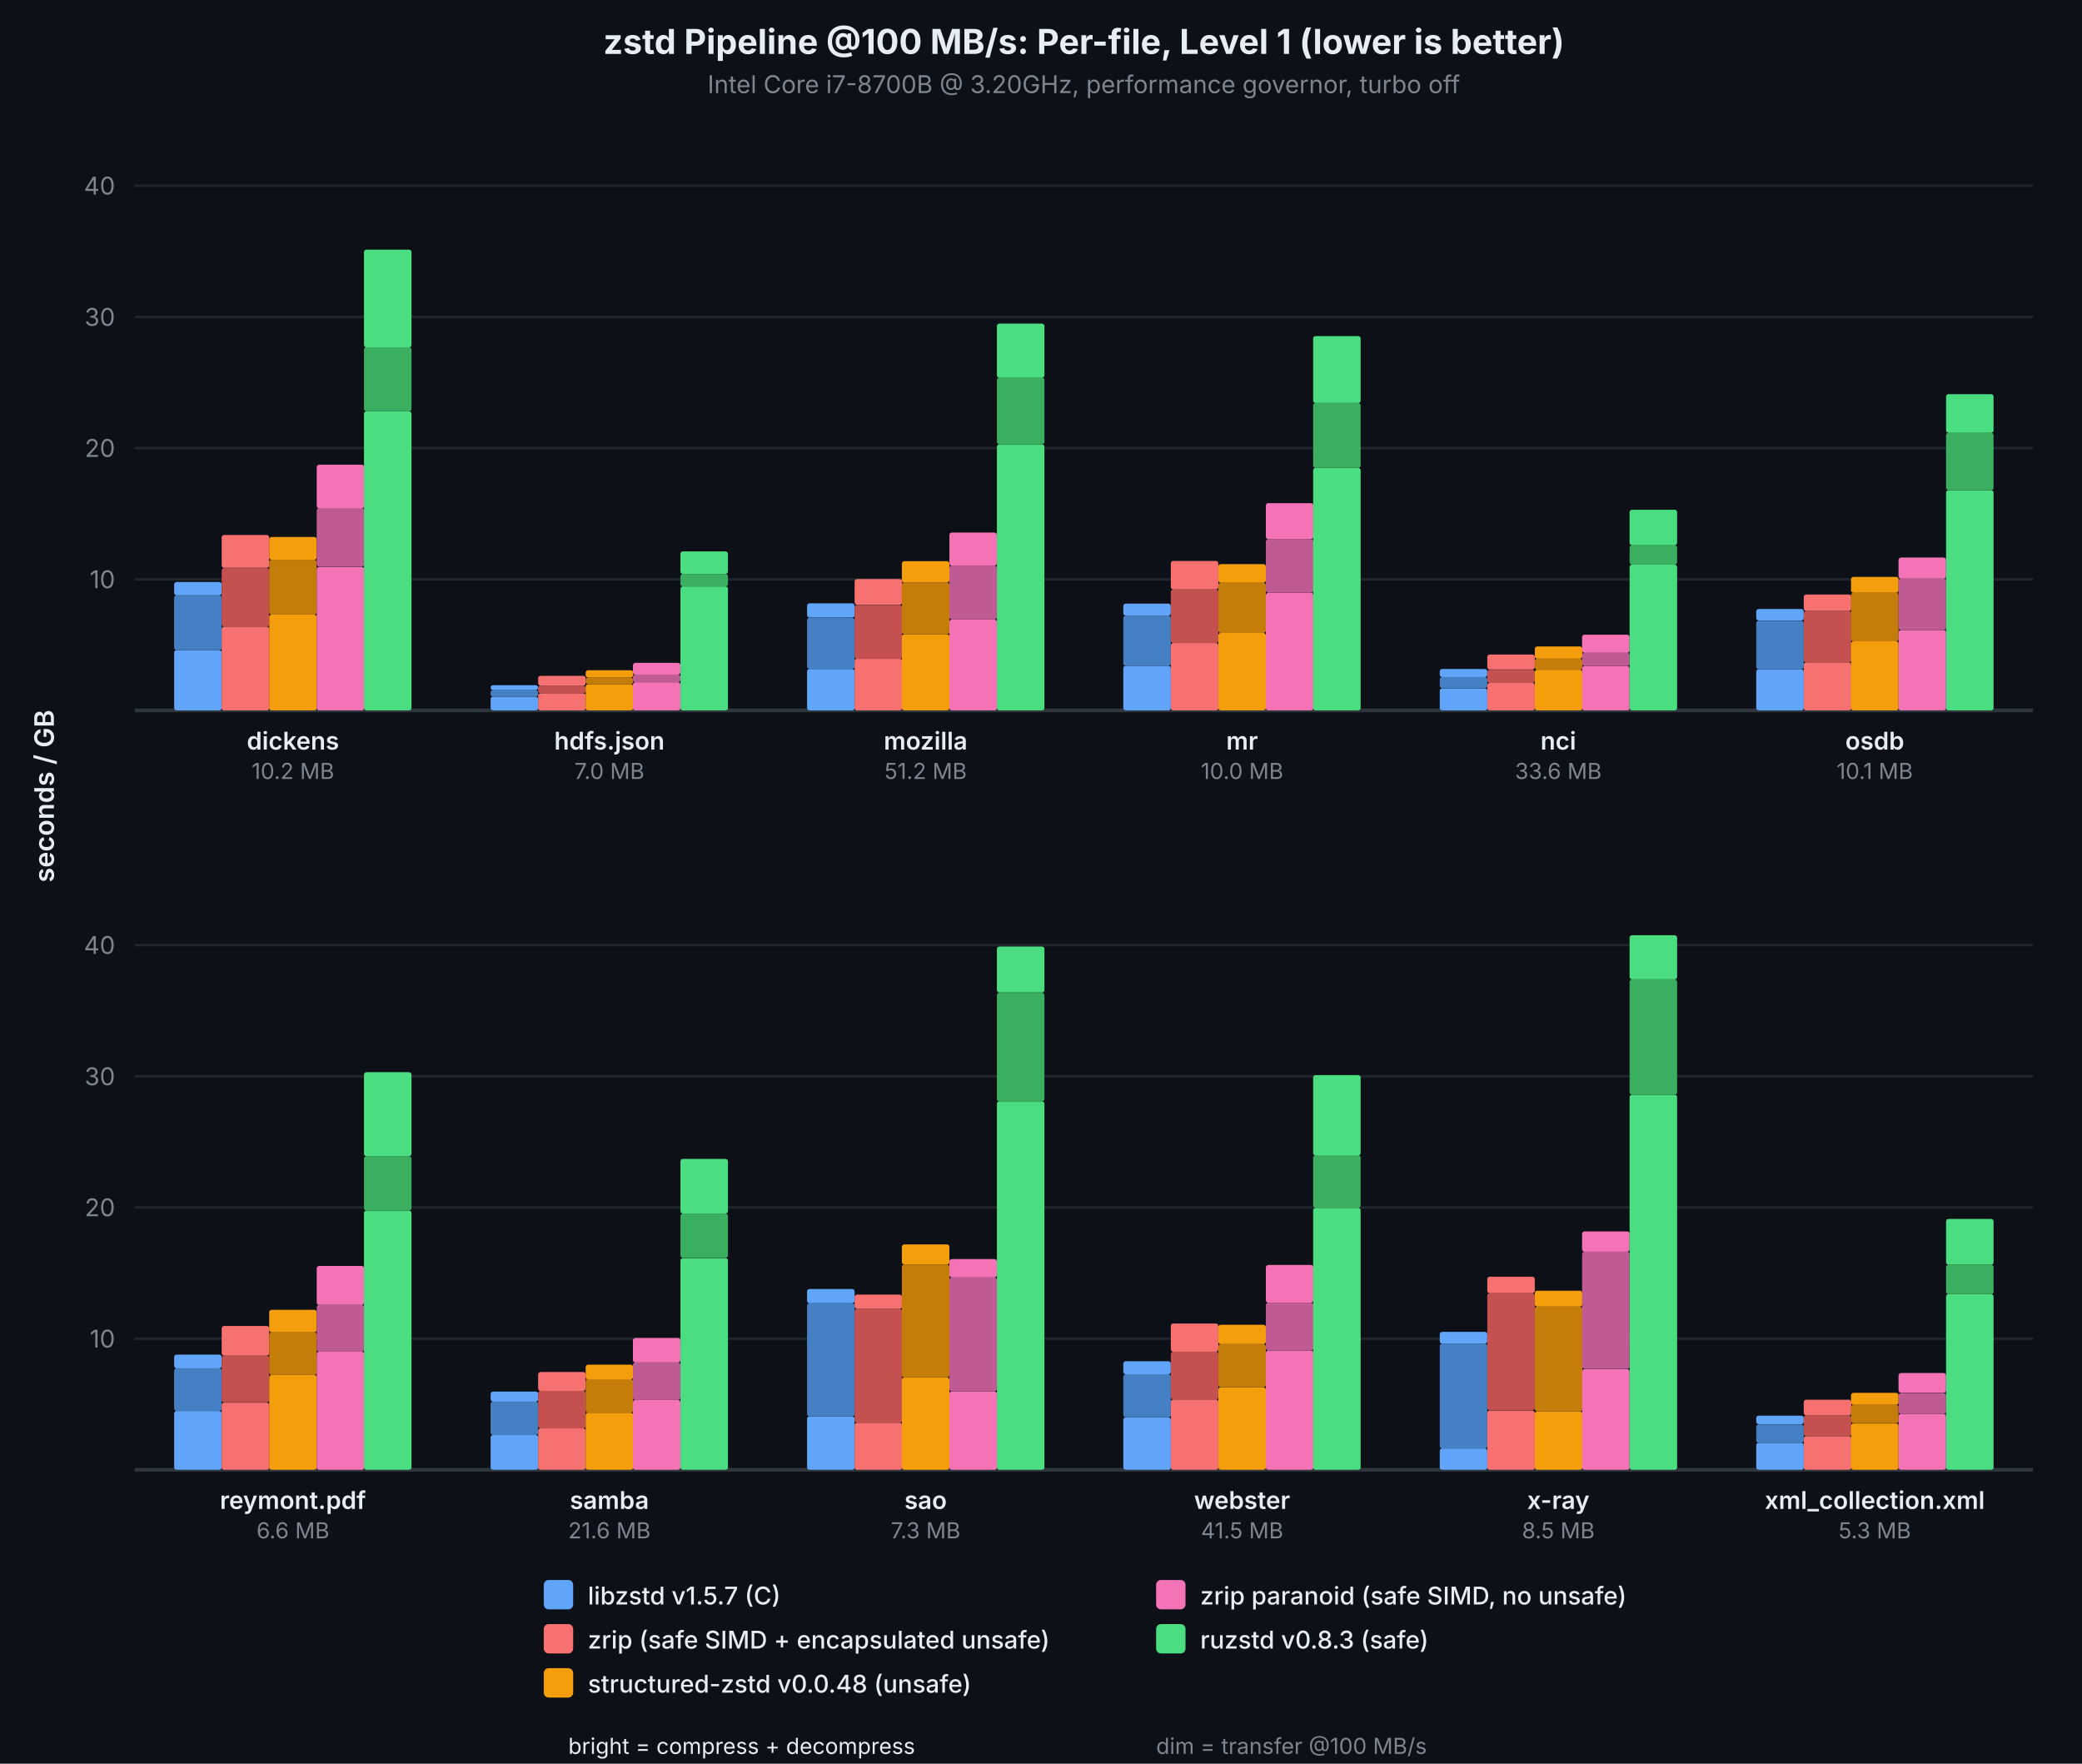
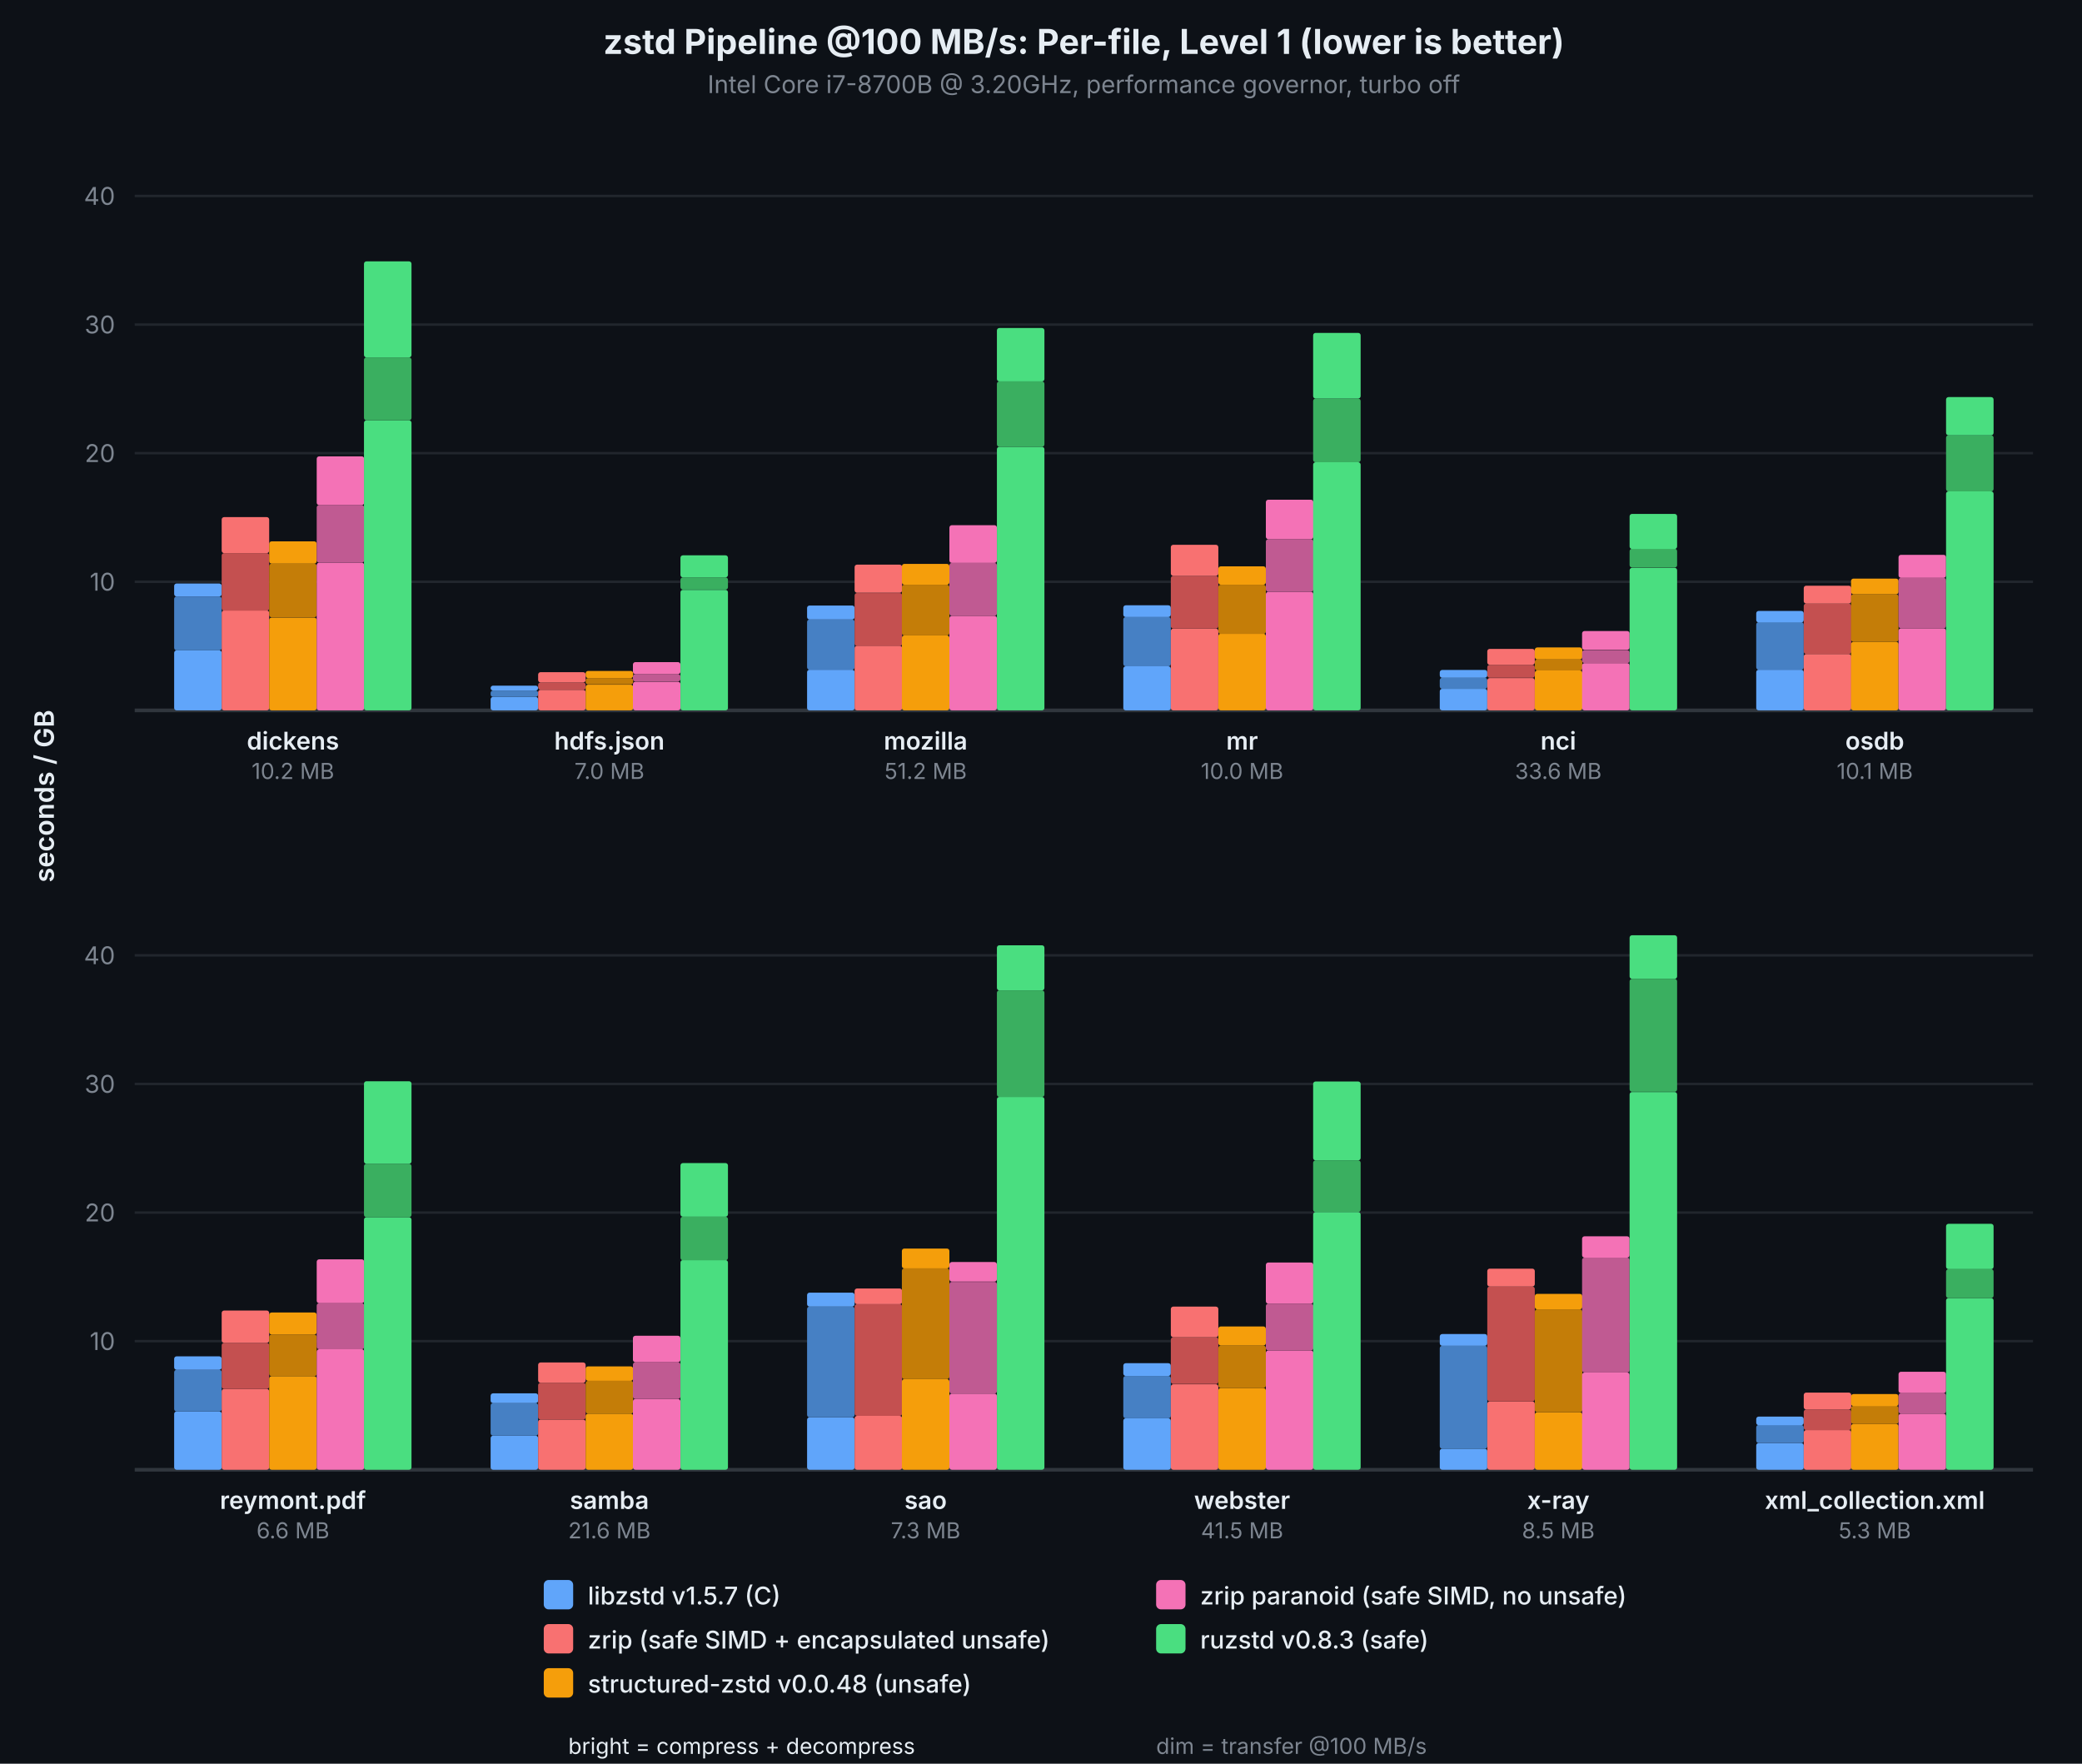
<svg xmlns="http://www.w3.org/2000/svg" viewBox="0 0 850 720" font-family="system-ui, -apple-system, sans-serif">
  <rect width="850" height="720" fill="#0d1117" />
  <text x="442.5" y="22" text-anchor="middle" fill="#e6edf3" font-size="14" font-weight="700">zstd Pipeline @100 MB/s: Per-file, Level 1 (lower is better)</text>
  <text x="442.5" y="38" text-anchor="middle" fill="#7d8590" font-size="10">Intel Core i7-8700B @ 3.20GHz, performance governor, turbo off</text>
-   <line x1="55" y1="236.5" x2="830" y2="236.5" stroke="#21262d" stroke-width="1" />
-   <text x="47" y="236.5" text-anchor="end" dominant-baseline="middle" fill="#7d8590" font-size="10">10</text>
-   <line x1="55" y1="182.9" x2="830" y2="182.9" stroke="#21262d" stroke-width="1" />
-   <text x="47" y="182.9" text-anchor="end" dominant-baseline="middle" fill="#7d8590" font-size="10">20</text>
-   <line x1="55" y1="129.4" x2="830" y2="129.4" stroke="#21262d" stroke-width="1" />
-   <text x="47" y="129.4" text-anchor="end" dominant-baseline="middle" fill="#7d8590" font-size="10">30</text>
-   <line x1="55" y1="75.8" x2="830" y2="75.8" stroke="#21262d" stroke-width="1" />
-   <text x="47" y="75.8" text-anchor="end" dominant-baseline="middle" fill="#7d8590" font-size="10">40</text>
+   <line x1="55" y1="237.5" x2="830" y2="237.5" stroke="#21262d" stroke-width="1" />
+   <text x="47" y="237.5" text-anchor="end" dominant-baseline="middle" fill="#7d8590" font-size="10">10</text>
+   <line x1="55" y1="185.0" x2="830" y2="185.0" stroke="#21262d" stroke-width="1" />
+   <text x="47" y="185.0" text-anchor="end" dominant-baseline="middle" fill="#7d8590" font-size="10">20</text>
+   <line x1="55" y1="132.5" x2="830" y2="132.5" stroke="#21262d" stroke-width="1" />
+   <text x="47" y="132.5" text-anchor="end" dominant-baseline="middle" fill="#7d8590" font-size="10">30</text>
+   <line x1="55" y1="80.0" x2="830" y2="80.0" stroke="#21262d" stroke-width="1" />
+   <text x="47" y="80.0" text-anchor="end" dominant-baseline="middle" fill="#7d8590" font-size="10">40</text>
  <line x1="55" y1="290" x2="830" y2="290" stroke="#30363d" stroke-width="1.5" />
  <text x="22" y="325.0" text-anchor="middle" fill="#e6edf3" font-size="11" font-weight="600" transform="rotate(-90,22,325.0)">seconds / GB</text>
-   <rect x="71.1" y="265.4" width="19.4" height="24.6" fill="#60a5fa" rx="1" />
-   <rect x="71.1" y="243.0" width="19.4" height="22.4" fill="#4680c4" rx="1" />
-   <rect x="71.1" y="237.6" width="19.4" height="5.4" fill="#60a5fa" rx="1" />
-   <rect x="90.5" y="255.8" width="19.4" height="34.2" fill="#f87171" rx="1" />
-   <rect x="90.5" y="231.9" width="19.4" height="23.9" fill="#c45050" rx="1" />
-   <rect x="90.5" y="218.4" width="19.4" height="13.4" fill="#f87171" rx="1" />
-   <rect x="109.9" y="250.9" width="19.4" height="39.1" fill="#f59e0b" rx="1" />
-   <rect x="109.9" y="228.5" width="19.4" height="22.4" fill="#c47d08" rx="1" />
-   <rect x="109.9" y="219.2" width="19.4" height="9.3" fill="#f59e0b" rx="1" />
-   <rect x="129.3" y="231.4" width="19.4" height="58.6" fill="#f472b6" rx="1" />
-   <rect x="129.3" y="207.4" width="19.4" height="23.9" fill="#c05a92" rx="1" />
-   <rect x="129.3" y="189.7" width="19.4" height="17.8" fill="#f472b6" rx="1" />
-   <rect x="148.6" y="167.9" width="19.4" height="122.1" fill="#4ade80" rx="1" />
-   <rect x="148.6" y="141.7" width="19.4" height="26.2" fill="#3aaf60" rx="1" />
-   <rect x="148.6" y="101.9" width="19.4" height="39.9" fill="#4ade80" rx="1" />
+   <rect x="71.1" y="265.5" width="19.4" height="24.5" fill="#60a5fa" rx="1" />
+   <rect x="71.1" y="243.5" width="19.4" height="22.0" fill="#4680c4" rx="1" />
+   <rect x="71.1" y="238.2" width="19.4" height="5.3" fill="#60a5fa" rx="1" />
+   <rect x="90.5" y="249.2" width="19.4" height="40.8" fill="#f87171" rx="1" />
+   <rect x="90.5" y="225.8" width="19.4" height="23.5" fill="#c45050" rx="1" />
+   <rect x="90.5" y="211.1" width="19.4" height="14.7" fill="#f87171" rx="1" />
+   <rect x="109.9" y="252.1" width="19.4" height="37.9" fill="#f59e0b" rx="1" />
+   <rect x="109.9" y="230.1" width="19.4" height="21.9" fill="#c47d08" rx="1" />
+   <rect x="109.9" y="221.0" width="19.4" height="9.1" fill="#f59e0b" rx="1" />
+   <rect x="129.3" y="229.7" width="19.4" height="60.3" fill="#f472b6" rx="1" />
+   <rect x="129.3" y="206.2" width="19.4" height="23.5" fill="#c05a92" rx="1" />
+   <rect x="129.3" y="186.3" width="19.4" height="19.9" fill="#f472b6" rx="1" />
+   <rect x="148.6" y="171.6" width="19.4" height="118.4" fill="#4ade80" rx="1" />
+   <rect x="148.6" y="145.9" width="19.4" height="25.7" fill="#3aaf60" rx="1" />
+   <rect x="148.6" y="106.7" width="19.4" height="39.2" fill="#4ade80" rx="1" />
  <text x="119.6" y="306" text-anchor="middle" fill="#e6edf3" font-size="10" font-weight="600">dickens</text>
  <text x="119.6" y="318" text-anchor="middle" fill="#7d8590" font-size="9">10.2 MB</text>
-   <rect x="200.3" y="284.4" width="19.4" height="5.6" fill="#60a5fa" rx="1" />
-   <rect x="200.3" y="281.7" width="19.4" height="2.7" fill="#4680c4" rx="1" />
-   <rect x="200.3" y="279.7" width="19.4" height="2.0" fill="#60a5fa" rx="1" />
-   <rect x="219.7" y="283.0" width="19.4" height="7.0" fill="#f87171" rx="1" />
-   <rect x="219.7" y="279.9" width="19.4" height="3.1" fill="#c45050" rx="1" />
-   <rect x="219.7" y="275.9" width="19.4" height="4.0" fill="#f87171" rx="1" />
-   <rect x="239.1" y="279.3" width="19.4" height="10.7" fill="#f59e0b" rx="1" />
-   <rect x="239.1" y="276.6" width="19.4" height="2.7" fill="#c47d08" rx="1" />
-   <rect x="239.1" y="273.6" width="19.4" height="3.0" fill="#f59e0b" rx="1" />
-   <rect x="258.4" y="278.5" width="19.4" height="11.5" fill="#f472b6" rx="1" />
-   <rect x="258.4" y="275.4" width="19.4" height="3.1" fill="#c05a92" rx="1" />
-   <rect x="258.4" y="270.6" width="19.4" height="4.8" fill="#f472b6" rx="1" />
-   <rect x="277.8" y="239.4" width="19.4" height="50.6" fill="#4ade80" rx="1" />
-   <rect x="277.8" y="234.3" width="19.4" height="5.1" fill="#3aaf60" rx="1" />
-   <rect x="277.8" y="225.1" width="19.4" height="9.2" fill="#4ade80" rx="1" />
+   <rect x="200.3" y="284.5" width="19.4" height="5.5" fill="#60a5fa" rx="1" />
+   <rect x="200.3" y="281.9" width="19.4" height="2.6" fill="#4680c4" rx="1" />
+   <rect x="200.3" y="279.9" width="19.4" height="2.0" fill="#60a5fa" rx="1" />
+   <rect x="219.7" y="281.6" width="19.4" height="8.4" fill="#f87171" rx="1" />
+   <rect x="219.7" y="278.6" width="19.4" height="3.0" fill="#c45050" rx="1" />
+   <rect x="219.7" y="274.4" width="19.4" height="4.2" fill="#f87171" rx="1" />
+   <rect x="239.1" y="279.5" width="19.4" height="10.5" fill="#f59e0b" rx="1" />
+   <rect x="239.1" y="276.8" width="19.4" height="2.6" fill="#c47d08" rx="1" />
+   <rect x="239.1" y="273.9" width="19.4" height="2.9" fill="#f59e0b" rx="1" />
+   <rect x="258.4" y="278.3" width="19.4" height="11.7" fill="#f472b6" rx="1" />
+   <rect x="258.4" y="275.2" width="19.4" height="3.0" fill="#c05a92" rx="1" />
+   <rect x="258.4" y="270.3" width="19.4" height="4.9" fill="#f472b6" rx="1" />
+   <rect x="277.8" y="240.8" width="19.4" height="49.2" fill="#4ade80" rx="1" />
+   <rect x="277.8" y="235.7" width="19.4" height="5.0" fill="#3aaf60" rx="1" />
+   <rect x="277.8" y="226.7" width="19.4" height="9.0" fill="#4ade80" rx="1" />
  <text x="248.8" y="306" text-anchor="middle" fill="#e6edf3" font-size="10" font-weight="600">hdfs.json</text>
  <text x="248.8" y="318" text-anchor="middle" fill="#7d8590" font-size="9">7.0 MB</text>
-   <rect x="329.5" y="273.1" width="19.4" height="16.9" fill="#60a5fa" rx="1" />
-   <rect x="329.5" y="252.2" width="19.4" height="20.9" fill="#4680c4" rx="1" />
-   <rect x="329.5" y="246.3" width="19.4" height="5.8" fill="#60a5fa" rx="1" />
-   <rect x="348.9" y="268.9" width="19.4" height="21.1" fill="#f87171" rx="1" />
-   <rect x="348.9" y="247.0" width="19.4" height="22.0" fill="#c45050" rx="1" />
-   <rect x="348.9" y="236.4" width="19.4" height="10.5" fill="#f87171" rx="1" />
-   <rect x="368.2" y="258.9" width="19.4" height="31.1" fill="#f59e0b" rx="1" />
-   <rect x="368.2" y="237.8" width="19.4" height="21.1" fill="#c47d08" rx="1" />
-   <rect x="368.2" y="229.1" width="19.4" height="8.7" fill="#f59e0b" rx="1" />
-   <rect x="387.6" y="252.9" width="19.4" height="37.1" fill="#f472b6" rx="1" />
-   <rect x="387.6" y="230.9" width="19.4" height="22.0" fill="#c05a92" rx="1" />
-   <rect x="387.6" y="217.4" width="19.4" height="13.5" fill="#f472b6" rx="1" />
-   <rect x="407.0" y="181.4" width="19.4" height="108.6" fill="#4ade80" rx="1" />
-   <rect x="407.0" y="154.1" width="19.4" height="27.3" fill="#3aaf60" rx="1" />
-   <rect x="407.0" y="132.1" width="19.4" height="22.1" fill="#4ade80" rx="1" />
+   <rect x="329.5" y="273.4" width="19.4" height="16.6" fill="#60a5fa" rx="1" />
+   <rect x="329.5" y="252.9" width="19.4" height="20.5" fill="#4680c4" rx="1" />
+   <rect x="329.5" y="247.2" width="19.4" height="5.7" fill="#60a5fa" rx="1" />
+   <rect x="348.9" y="263.6" width="19.4" height="26.4" fill="#f87171" rx="1" />
+   <rect x="348.9" y="242.1" width="19.4" height="21.6" fill="#c45050" rx="1" />
+   <rect x="348.9" y="230.5" width="19.4" height="11.5" fill="#f87171" rx="1" />
+   <rect x="368.2" y="259.4" width="19.4" height="30.6" fill="#f59e0b" rx="1" />
+   <rect x="368.2" y="238.7" width="19.4" height="20.7" fill="#c47d08" rx="1" />
+   <rect x="368.2" y="230.2" width="19.4" height="8.5" fill="#f59e0b" rx="1" />
+   <rect x="387.6" y="251.4" width="19.4" height="38.6" fill="#f472b6" rx="1" />
+   <rect x="387.6" y="229.8" width="19.4" height="21.6" fill="#c05a92" rx="1" />
+   <rect x="387.6" y="214.4" width="19.4" height="15.4" fill="#f472b6" rx="1" />
+   <rect x="407.0" y="182.4" width="19.4" height="107.6" fill="#4ade80" rx="1" />
+   <rect x="407.0" y="155.7" width="19.4" height="26.7" fill="#3aaf60" rx="1" />
+   <rect x="407.0" y="133.9" width="19.4" height="21.8" fill="#4ade80" rx="1" />
  <text x="377.9" y="306" text-anchor="middle" fill="#e6edf3" font-size="10" font-weight="600">mozilla</text>
  <text x="377.9" y="318" text-anchor="middle" fill="#7d8590" font-size="9">51.2 MB</text>
-   <rect x="458.6" y="271.8" width="19.4" height="18.2" fill="#60a5fa" rx="1" />
-   <rect x="458.6" y="251.3" width="19.4" height="20.5" fill="#4680c4" rx="1" />
-   <rect x="458.6" y="246.4" width="19.4" height="4.9" fill="#60a5fa" rx="1" />
-   <rect x="478.0" y="262.5" width="19.4" height="27.5" fill="#f87171" rx="1" />
-   <rect x="478.0" y="240.6" width="19.4" height="21.9" fill="#c45050" rx="1" />
-   <rect x="478.0" y="229.0" width="19.4" height="11.6" fill="#f87171" rx="1" />
-   <rect x="497.4" y="258.4" width="19.4" height="31.6" fill="#f59e0b" rx="1" />
-   <rect x="497.4" y="237.9" width="19.4" height="20.5" fill="#c47d08" rx="1" />
-   <rect x="497.4" y="230.3" width="19.4" height="7.6" fill="#f59e0b" rx="1" />
-   <rect x="516.8" y="242.0" width="19.4" height="48.0" fill="#f472b6" rx="1" />
-   <rect x="516.8" y="220.1" width="19.4" height="21.9" fill="#c05a92" rx="1" />
-   <rect x="516.8" y="205.4" width="19.4" height="14.7" fill="#f472b6" rx="1" />
-   <rect x="536.1" y="191.0" width="19.4" height="99.0" fill="#4ade80" rx="1" />
-   <rect x="536.1" y="164.5" width="19.4" height="26.5" fill="#3aaf60" rx="1" />
-   <rect x="536.1" y="137.2" width="19.4" height="27.3" fill="#4ade80" rx="1" />
+   <rect x="458.6" y="272.0" width="19.4" height="18.0" fill="#60a5fa" rx="1" />
+   <rect x="458.6" y="251.9" width="19.4" height="20.1" fill="#4680c4" rx="1" />
+   <rect x="458.6" y="247.1" width="19.4" height="4.8" fill="#60a5fa" rx="1" />
+   <rect x="478.0" y="256.6" width="19.4" height="33.4" fill="#f87171" rx="1" />
+   <rect x="478.0" y="235.1" width="19.4" height="21.5" fill="#c45050" rx="1" />
+   <rect x="478.0" y="222.4" width="19.4" height="12.7" fill="#f87171" rx="1" />
+   <rect x="497.4" y="258.7" width="19.4" height="31.3" fill="#f59e0b" rx="1" />
+   <rect x="497.4" y="238.7" width="19.4" height="20.1" fill="#c47d08" rx="1" />
+   <rect x="497.4" y="231.2" width="19.4" height="7.5" fill="#f59e0b" rx="1" />
+   <rect x="516.8" y="241.6" width="19.4" height="48.4" fill="#f472b6" rx="1" />
+   <rect x="516.8" y="220.1" width="19.4" height="21.5" fill="#c05a92" rx="1" />
+   <rect x="516.8" y="204.0" width="19.4" height="16.1" fill="#f472b6" rx="1" />
+   <rect x="536.1" y="188.7" width="19.4" height="101.3" fill="#4ade80" rx="1" />
+   <rect x="536.1" y="162.7" width="19.4" height="26.0" fill="#3aaf60" rx="1" />
+   <rect x="536.1" y="135.9" width="19.4" height="26.8" fill="#4ade80" rx="1" />
  <text x="507.1" y="306" text-anchor="middle" fill="#e6edf3" font-size="10" font-weight="600">mr</text>
  <text x="507.1" y="318" text-anchor="middle" fill="#7d8590" font-size="9">10.0 MB</text>
-   <rect x="587.8" y="281.0" width="19.4" height="9.0" fill="#60a5fa" rx="1" />
-   <rect x="587.8" y="276.4" width="19.4" height="4.5" fill="#4680c4" rx="1" />
-   <rect x="587.8" y="273.1" width="19.4" height="3.3" fill="#60a5fa" rx="1" />
-   <rect x="607.2" y="278.8" width="19.4" height="11.2" fill="#f87171" rx="1" />
-   <rect x="607.2" y="273.4" width="19.4" height="5.4" fill="#c45050" rx="1" />
-   <rect x="607.2" y="267.2" width="19.4" height="6.1" fill="#f87171" rx="1" />
-   <rect x="626.6" y="273.4" width="19.4" height="16.6" fill="#f59e0b" rx="1" />
-   <rect x="626.6" y="268.9" width="19.4" height="4.5" fill="#c47d08" rx="1" />
-   <rect x="626.6" y="263.9" width="19.4" height="5.0" fill="#f59e0b" rx="1" />
-   <rect x="645.9" y="271.9" width="19.4" height="18.1" fill="#f472b6" rx="1" />
-   <rect x="645.9" y="266.5" width="19.4" height="5.4" fill="#c05a92" rx="1" />
-   <rect x="645.9" y="259.1" width="19.4" height="7.4" fill="#f472b6" rx="1" />
-   <rect x="665.3" y="230.5" width="19.4" height="59.5" fill="#4ade80" rx="1" />
-   <rect x="665.3" y="222.6" width="19.4" height="7.9" fill="#3aaf60" rx="1" />
-   <rect x="665.3" y="208.1" width="19.4" height="14.5" fill="#4ade80" rx="1" />
+   <rect x="587.8" y="281.2" width="19.4" height="8.8" fill="#60a5fa" rx="1" />
+   <rect x="587.8" y="276.7" width="19.4" height="4.5" fill="#4680c4" rx="1" />
+   <rect x="587.8" y="273.5" width="19.4" height="3.2" fill="#60a5fa" rx="1" />
+   <rect x="607.2" y="276.8" width="19.4" height="13.2" fill="#f87171" rx="1" />
+   <rect x="607.2" y="271.4" width="19.4" height="5.3" fill="#c45050" rx="1" />
+   <rect x="607.2" y="264.9" width="19.4" height="6.5" fill="#f87171" rx="1" />
+   <rect x="626.6" y="273.7" width="19.4" height="16.3" fill="#f59e0b" rx="1" />
+   <rect x="626.6" y="269.2" width="19.4" height="4.5" fill="#c47d08" rx="1" />
+   <rect x="626.6" y="264.3" width="19.4" height="4.9" fill="#f59e0b" rx="1" />
+   <rect x="645.9" y="270.7" width="19.4" height="19.3" fill="#f472b6" rx="1" />
+   <rect x="645.9" y="265.4" width="19.4" height="5.3" fill="#c05a92" rx="1" />
+   <rect x="645.9" y="257.6" width="19.4" height="7.7" fill="#f472b6" rx="1" />
+   <rect x="665.3" y="231.8" width="19.4" height="58.2" fill="#4ade80" rx="1" />
+   <rect x="665.3" y="224.0" width="19.4" height="7.7" fill="#3aaf60" rx="1" />
+   <rect x="665.3" y="209.8" width="19.4" height="14.3" fill="#4ade80" rx="1" />
  <text x="636.2" y="306" text-anchor="middle" fill="#e6edf3" font-size="10" font-weight="600">nci</text>
  <text x="636.2" y="318" text-anchor="middle" fill="#7d8590" font-size="9">33.6 MB</text>
-   <rect x="717.0" y="273.2" width="19.4" height="16.8" fill="#60a5fa" rx="1" />
-   <rect x="717.0" y="253.4" width="19.4" height="19.8" fill="#4680c4" rx="1" />
-   <rect x="717.0" y="248.6" width="19.4" height="4.7" fill="#60a5fa" rx="1" />
-   <rect x="736.4" y="270.4" width="19.4" height="19.6" fill="#f87171" rx="1" />
-   <rect x="736.4" y="249.4" width="19.4" height="21.0" fill="#c45050" rx="1" />
-   <rect x="736.4" y="242.7" width="19.4" height="6.7" fill="#f87171" rx="1" />
-   <rect x="755.7" y="261.8" width="19.4" height="28.2" fill="#f59e0b" rx="1" />
-   <rect x="755.7" y="242.0" width="19.4" height="19.8" fill="#c47d08" rx="1" />
-   <rect x="755.7" y="235.5" width="19.4" height="6.5" fill="#f59e0b" rx="1" />
-   <rect x="775.1" y="257.2" width="19.4" height="32.8" fill="#f472b6" rx="1" />
-   <rect x="775.1" y="236.2" width="19.4" height="21.0" fill="#c05a92" rx="1" />
-   <rect x="775.1" y="227.6" width="19.4" height="8.6" fill="#f472b6" rx="1" />
-   <rect x="794.5" y="200.1" width="19.4" height="89.9" fill="#4ade80" rx="1" />
-   <rect x="794.5" y="176.7" width="19.4" height="23.4" fill="#3aaf60" rx="1" />
-   <rect x="794.5" y="160.9" width="19.4" height="15.8" fill="#4ade80" rx="1" />
+   <rect x="717.0" y="273.4" width="19.4" height="16.6" fill="#60a5fa" rx="1" />
+   <rect x="717.0" y="254.0" width="19.4" height="19.4" fill="#4680c4" rx="1" />
+   <rect x="717.0" y="249.4" width="19.4" height="4.7" fill="#60a5fa" rx="1" />
+   <rect x="736.4" y="267.0" width="19.4" height="23.0" fill="#f87171" rx="1" />
+   <rect x="736.4" y="246.4" width="19.4" height="20.6" fill="#c45050" rx="1" />
+   <rect x="736.4" y="239.1" width="19.4" height="7.3" fill="#f87171" rx="1" />
+   <rect x="755.7" y="262.0" width="19.4" height="28.0" fill="#f59e0b" rx="1" />
+   <rect x="755.7" y="242.6" width="19.4" height="19.4" fill="#c47d08" rx="1" />
+   <rect x="755.7" y="236.2" width="19.4" height="6.4" fill="#f59e0b" rx="1" />
+   <rect x="775.1" y="256.5" width="19.4" height="33.5" fill="#f472b6" rx="1" />
+   <rect x="775.1" y="235.9" width="19.4" height="20.6" fill="#c05a92" rx="1" />
+   <rect x="775.1" y="226.5" width="19.4" height="9.4" fill="#f472b6" rx="1" />
+   <rect x="794.5" y="200.6" width="19.4" height="89.4" fill="#4ade80" rx="1" />
+   <rect x="794.5" y="177.7" width="19.4" height="22.9" fill="#3aaf60" rx="1" />
+   <rect x="794.5" y="162.1" width="19.4" height="15.6" fill="#4ade80" rx="1" />
  <text x="765.4" y="306" text-anchor="middle" fill="#e6edf3" font-size="10" font-weight="600">osdb</text>
  <text x="765.4" y="318" text-anchor="middle" fill="#7d8590" font-size="9">10.1 MB</text>
-   <line x1="55" y1="546.5" x2="830" y2="546.5" stroke="#21262d" stroke-width="1" />
-   <text x="47" y="546.5" text-anchor="end" dominant-baseline="middle" fill="#7d8590" font-size="10">10</text>
-   <line x1="55" y1="492.9" x2="830" y2="492.9" stroke="#21262d" stroke-width="1" />
-   <text x="47" y="492.9" text-anchor="end" dominant-baseline="middle" fill="#7d8590" font-size="10">20</text>
-   <line x1="55" y1="439.4" x2="830" y2="439.4" stroke="#21262d" stroke-width="1" />
-   <text x="47" y="439.4" text-anchor="end" dominant-baseline="middle" fill="#7d8590" font-size="10">30</text>
-   <line x1="55" y1="385.8" x2="830" y2="385.8" stroke="#21262d" stroke-width="1" />
-   <text x="47" y="385.8" text-anchor="end" dominant-baseline="middle" fill="#7d8590" font-size="10">40</text>
+   <line x1="55" y1="547.5" x2="830" y2="547.5" stroke="#21262d" stroke-width="1" />
+   <text x="47" y="547.5" text-anchor="end" dominant-baseline="middle" fill="#7d8590" font-size="10">10</text>
+   <line x1="55" y1="495.0" x2="830" y2="495.0" stroke="#21262d" stroke-width="1" />
+   <text x="47" y="495.0" text-anchor="end" dominant-baseline="middle" fill="#7d8590" font-size="10">20</text>
+   <line x1="55" y1="442.5" x2="830" y2="442.5" stroke="#21262d" stroke-width="1" />
+   <text x="47" y="442.5" text-anchor="end" dominant-baseline="middle" fill="#7d8590" font-size="10">30</text>
+   <line x1="55" y1="390.0" x2="830" y2="390.0" stroke="#21262d" stroke-width="1" />
+   <text x="47" y="390.0" text-anchor="end" dominant-baseline="middle" fill="#7d8590" font-size="10">40</text>
  <line x1="55" y1="600" x2="830" y2="600" stroke="#30363d" stroke-width="1.5" />
-   <rect x="71.1" y="576.0" width="19.4" height="24.0" fill="#60a5fa" rx="1" />
-   <rect x="71.1" y="558.6" width="19.4" height="17.4" fill="#4680c4" rx="1" />
-   <rect x="71.1" y="553.0" width="19.4" height="5.6" fill="#60a5fa" rx="1" />
-   <rect x="90.5" y="572.6" width="19.4" height="27.4" fill="#f87171" rx="1" />
-   <rect x="90.5" y="553.4" width="19.4" height="19.1" fill="#c45050" rx="1" />
-   <rect x="90.5" y="541.3" width="19.4" height="12.1" fill="#f87171" rx="1" />
-   <rect x="109.9" y="561.3" width="19.4" height="38.7" fill="#f59e0b" rx="1" />
-   <rect x="109.9" y="543.9" width="19.4" height="17.4" fill="#c47d08" rx="1" />
-   <rect x="109.9" y="534.7" width="19.4" height="9.2" fill="#f59e0b" rx="1" />
-   <rect x="129.3" y="551.8" width="19.4" height="48.2" fill="#f472b6" rx="1" />
-   <rect x="129.3" y="532.7" width="19.4" height="19.1" fill="#c05a92" rx="1" />
-   <rect x="129.3" y="516.8" width="19.4" height="15.9" fill="#f472b6" rx="1" />
-   <rect x="148.6" y="494.2" width="19.4" height="105.8" fill="#4ade80" rx="1" />
-   <rect x="148.6" y="472.0" width="19.4" height="22.2" fill="#3aaf60" rx="1" />
-   <rect x="148.6" y="437.7" width="19.4" height="34.3" fill="#4ade80" rx="1" />
+   <rect x="71.1" y="576.2" width="19.4" height="23.8" fill="#60a5fa" rx="1" />
+   <rect x="71.1" y="559.2" width="19.4" height="17.0" fill="#4680c4" rx="1" />
+   <rect x="71.1" y="553.7" width="19.4" height="5.5" fill="#60a5fa" rx="1" />
+   <rect x="90.5" y="567.0" width="19.4" height="33.0" fill="#f87171" rx="1" />
+   <rect x="90.5" y="548.2" width="19.4" height="18.8" fill="#c45050" rx="1" />
+   <rect x="90.5" y="535.0" width="19.4" height="13.2" fill="#f87171" rx="1" />
+   <rect x="109.9" y="561.8" width="19.4" height="38.2" fill="#f59e0b" rx="1" />
+   <rect x="109.9" y="544.8" width="19.4" height="17.0" fill="#c47d08" rx="1" />
+   <rect x="109.9" y="535.8" width="19.4" height="9.0" fill="#f59e0b" rx="1" />
+   <rect x="129.3" y="550.8" width="19.4" height="49.2" fill="#f472b6" rx="1" />
+   <rect x="129.3" y="532.0" width="19.4" height="18.8" fill="#c05a92" rx="1" />
+   <rect x="129.3" y="514.1" width="19.4" height="17.9" fill="#f472b6" rx="1" />
+   <rect x="148.6" y="496.9" width="19.4" height="103.1" fill="#4ade80" rx="1" />
+   <rect x="148.6" y="475.1" width="19.4" height="21.8" fill="#3aaf60" rx="1" />
+   <rect x="148.6" y="441.4" width="19.4" height="33.7" fill="#4ade80" rx="1" />
  <text x="119.6" y="616" text-anchor="middle" fill="#e6edf3" font-size="10" font-weight="600">reymont.pdf</text>
  <text x="119.6" y="628" text-anchor="middle" fill="#7d8590" font-size="9">6.6 MB</text>
-   <rect x="200.3" y="585.8" width="19.4" height="14.2" fill="#60a5fa" rx="1" />
-   <rect x="200.3" y="572.2" width="19.4" height="13.6" fill="#4680c4" rx="1" />
-   <rect x="200.3" y="568.1" width="19.4" height="4.1" fill="#60a5fa" rx="1" />
-   <rect x="219.7" y="583.1" width="19.4" height="16.9" fill="#f87171" rx="1" />
-   <rect x="219.7" y="567.8" width="19.4" height="15.3" fill="#c45050" rx="1" />
-   <rect x="219.7" y="560.1" width="19.4" height="7.7" fill="#f87171" rx="1" />
-   <rect x="239.1" y="576.7" width="19.4" height="23.3" fill="#f59e0b" rx="1" />
-   <rect x="239.1" y="563.0" width="19.4" height="13.7" fill="#c47d08" rx="1" />
-   <rect x="239.1" y="557.1" width="19.4" height="6.0" fill="#f59e0b" rx="1" />
-   <rect x="258.4" y="571.5" width="19.4" height="28.5" fill="#f472b6" rx="1" />
-   <rect x="258.4" y="556.2" width="19.4" height="15.3" fill="#c05a92" rx="1" />
-   <rect x="258.4" y="546.2" width="19.4" height="10.0" fill="#f472b6" rx="1" />
-   <rect x="277.8" y="513.6" width="19.4" height="86.4" fill="#4ade80" rx="1" />
-   <rect x="277.8" y="495.4" width="19.4" height="18.1" fill="#3aaf60" rx="1" />
-   <rect x="277.8" y="473.1" width="19.4" height="22.3" fill="#4ade80" rx="1" />
+   <rect x="200.3" y="586.1" width="19.4" height="13.9" fill="#60a5fa" rx="1" />
+   <rect x="200.3" y="572.8" width="19.4" height="13.3" fill="#4680c4" rx="1" />
+   <rect x="200.3" y="568.8" width="19.4" height="4.0" fill="#60a5fa" rx="1" />
+   <rect x="219.7" y="579.5" width="19.4" height="20.5" fill="#f87171" rx="1" />
+   <rect x="219.7" y="564.5" width="19.4" height="15.0" fill="#c45050" rx="1" />
+   <rect x="219.7" y="556.2" width="19.4" height="8.3" fill="#f87171" rx="1" />
+   <rect x="239.1" y="577.1" width="19.4" height="22.9" fill="#f59e0b" rx="1" />
+   <rect x="239.1" y="563.7" width="19.4" height="13.4" fill="#c47d08" rx="1" />
+   <rect x="239.1" y="557.8" width="19.4" height="5.9" fill="#f59e0b" rx="1" />
+   <rect x="258.4" y="571.1" width="19.4" height="28.9" fill="#f472b6" rx="1" />
+   <rect x="258.4" y="556.1" width="19.4" height="15.0" fill="#c05a92" rx="1" />
+   <rect x="258.4" y="545.3" width="19.4" height="10.8" fill="#f472b6" rx="1" />
+   <rect x="277.8" y="514.4" width="19.4" height="85.6" fill="#4ade80" rx="1" />
+   <rect x="277.8" y="496.7" width="19.4" height="17.8" fill="#3aaf60" rx="1" />
+   <rect x="277.8" y="474.8" width="19.4" height="21.9" fill="#4ade80" rx="1" />
  <text x="248.8" y="616" text-anchor="middle" fill="#e6edf3" font-size="10" font-weight="600">samba</text>
  <text x="248.8" y="628" text-anchor="middle" fill="#7d8590" font-size="9">21.6 MB</text>
-   <rect x="329.5" y="578.2" width="19.4" height="21.8" fill="#60a5fa" rx="1" />
-   <rect x="329.5" y="532.0" width="19.4" height="46.2" fill="#4680c4" rx="1" />
-   <rect x="329.5" y="526.2" width="19.4" height="5.8" fill="#60a5fa" rx="1" />
-   <rect x="348.9" y="580.8" width="19.4" height="19.2" fill="#f87171" rx="1" />
-   <rect x="348.9" y="534.3" width="19.4" height="46.5" fill="#c45050" rx="1" />
-   <rect x="348.9" y="528.5" width="19.4" height="5.8" fill="#f87171" rx="1" />
-   <rect x="368.2" y="562.3" width="19.4" height="37.7" fill="#f59e0b" rx="1" />
-   <rect x="368.2" y="516.2" width="19.4" height="46.1" fill="#c47d08" rx="1" />
-   <rect x="368.2" y="508.0" width="19.4" height="8.2" fill="#f59e0b" rx="1" />
-   <rect x="387.6" y="568.0" width="19.4" height="32.0" fill="#f472b6" rx="1" />
-   <rect x="387.6" y="521.5" width="19.4" height="46.5" fill="#c05a92" rx="1" />
-   <rect x="387.6" y="514.0" width="19.4" height="7.5" fill="#f472b6" rx="1" />
-   <rect x="407.0" y="449.6" width="19.4" height="150.4" fill="#4ade80" rx="1" />
-   <rect x="407.0" y="405.3" width="19.4" height="44.4" fill="#3aaf60" rx="1" />
-   <rect x="407.0" y="386.4" width="19.4" height="18.8" fill="#4ade80" rx="1" />
+   <rect x="329.5" y="578.6" width="19.4" height="21.4" fill="#60a5fa" rx="1" />
+   <rect x="329.5" y="533.4" width="19.4" height="45.2" fill="#4680c4" rx="1" />
+   <rect x="329.5" y="527.7" width="19.4" height="5.7" fill="#60a5fa" rx="1" />
+   <rect x="348.9" y="578.0" width="19.4" height="22.0" fill="#f87171" rx="1" />
+   <rect x="348.9" y="532.4" width="19.4" height="45.6" fill="#c45050" rx="1" />
+   <rect x="348.9" y="526.0" width="19.4" height="6.4" fill="#f87171" rx="1" />
+   <rect x="368.2" y="563.0" width="19.4" height="37.0" fill="#f59e0b" rx="1" />
+   <rect x="368.2" y="517.8" width="19.4" height="45.2" fill="#c47d08" rx="1" />
+   <rect x="368.2" y="509.7" width="19.4" height="8.1" fill="#f59e0b" rx="1" />
+   <rect x="387.6" y="568.9" width="19.4" height="31.1" fill="#f472b6" rx="1" />
+   <rect x="387.6" y="523.3" width="19.4" height="45.6" fill="#c05a92" rx="1" />
+   <rect x="387.6" y="515.2" width="19.4" height="8.0" fill="#f472b6" rx="1" />
+   <rect x="407.0" y="447.8" width="19.4" height="152.2" fill="#4ade80" rx="1" />
+   <rect x="407.0" y="404.3" width="19.4" height="43.5" fill="#3aaf60" rx="1" />
+   <rect x="407.0" y="385.9" width="19.4" height="18.4" fill="#4ade80" rx="1" />
  <text x="377.9" y="616" text-anchor="middle" fill="#e6edf3" font-size="10" font-weight="600">sao</text>
  <text x="377.9" y="628" text-anchor="middle" fill="#7d8590" font-size="9">7.3 MB</text>
-   <rect x="458.6" y="578.6" width="19.4" height="21.4" fill="#60a5fa" rx="1" />
-   <rect x="458.6" y="561.0" width="19.4" height="17.6" fill="#4680c4" rx="1" />
-   <rect x="458.6" y="555.7" width="19.4" height="5.3" fill="#60a5fa" rx="1" />
-   <rect x="478.0" y="571.3" width="19.4" height="28.7" fill="#f87171" rx="1" />
-   <rect x="478.0" y="551.8" width="19.4" height="19.5" fill="#c45050" rx="1" />
-   <rect x="478.0" y="540.3" width="19.4" height="11.5" fill="#f87171" rx="1" />
-   <rect x="497.4" y="566.3" width="19.4" height="33.7" fill="#f59e0b" rx="1" />
-   <rect x="497.4" y="548.7" width="19.4" height="17.6" fill="#c47d08" rx="1" />
-   <rect x="497.4" y="540.8" width="19.4" height="7.9" fill="#f59e0b" rx="1" />
+   <rect x="458.6" y="579.0" width="19.4" height="21.0" fill="#60a5fa" rx="1" />
+   <rect x="458.6" y="561.7" width="19.4" height="17.3" fill="#4680c4" rx="1" />
+   <rect x="458.6" y="556.5" width="19.4" height="5.2" fill="#60a5fa" rx="1" />
+   <rect x="478.0" y="565.1" width="19.4" height="34.9" fill="#f87171" rx="1" />
+   <rect x="478.0" y="545.9" width="19.4" height="19.1" fill="#c45050" rx="1" />
+   <rect x="478.0" y="533.4" width="19.4" height="12.5" fill="#f87171" rx="1" />
+   <rect x="497.4" y="566.6" width="19.4" height="33.4" fill="#f59e0b" rx="1" />
+   <rect x="497.4" y="549.3" width="19.4" height="17.3" fill="#c47d08" rx="1" />
+   <rect x="497.4" y="541.5" width="19.4" height="7.8" fill="#f59e0b" rx="1" />
  <rect x="516.8" y="551.3" width="19.4" height="48.7" fill="#f472b6" rx="1" />
-   <rect x="516.8" y="531.8" width="19.4" height="19.5" fill="#c05a92" rx="1" />
-   <rect x="516.8" y="516.4" width="19.4" height="15.4" fill="#f472b6" rx="1" />
-   <rect x="536.1" y="493.1" width="19.4" height="106.9" fill="#4ade80" rx="1" />
-   <rect x="536.1" y="471.6" width="19.4" height="21.5" fill="#3aaf60" rx="1" />
-   <rect x="536.1" y="438.9" width="19.4" height="32.8" fill="#4ade80" rx="1" />
+   <rect x="516.8" y="532.2" width="19.4" height="19.1" fill="#c05a92" rx="1" />
+   <rect x="516.8" y="515.4" width="19.4" height="16.8" fill="#f472b6" rx="1" />
+   <rect x="536.1" y="494.8" width="19.4" height="105.2" fill="#4ade80" rx="1" />
+   <rect x="536.1" y="473.7" width="19.4" height="21.1" fill="#3aaf60" rx="1" />
+   <rect x="536.1" y="441.5" width="19.4" height="32.2" fill="#4ade80" rx="1" />
  <text x="507.1" y="616" text-anchor="middle" fill="#e6edf3" font-size="10" font-weight="600">webster</text>
  <text x="507.1" y="628" text-anchor="middle" fill="#7d8590" font-size="9">41.5 MB</text>
-   <rect x="587.8" y="591.3" width="19.4" height="8.7" fill="#60a5fa" rx="1" />
-   <rect x="587.8" y="548.5" width="19.4" height="42.8" fill="#4680c4" rx="1" />
-   <rect x="587.8" y="543.7" width="19.4" height="4.8" fill="#60a5fa" rx="1" />
-   <rect x="607.2" y="575.8" width="19.4" height="24.2" fill="#f87171" rx="1" />
-   <rect x="607.2" y="527.9" width="19.4" height="47.8" fill="#c45050" rx="1" />
-   <rect x="607.2" y="521.2" width="19.4" height="6.7" fill="#f87171" rx="1" />
-   <rect x="626.6" y="576.2" width="19.4" height="23.8" fill="#f59e0b" rx="1" />
-   <rect x="626.6" y="533.4" width="19.4" height="42.8" fill="#c47d08" rx="1" />
-   <rect x="626.6" y="526.9" width="19.4" height="6.5" fill="#f59e0b" rx="1" />
-   <rect x="645.9" y="558.9" width="19.4" height="41.1" fill="#f472b6" rx="1" />
-   <rect x="645.9" y="511.0" width="19.4" height="47.8" fill="#c05a92" rx="1" />
-   <rect x="645.9" y="502.7" width="19.4" height="8.3" fill="#f472b6" rx="1" />
-   <rect x="665.3" y="446.9" width="19.4" height="153.1" fill="#4ade80" rx="1" />
-   <rect x="665.3" y="399.8" width="19.4" height="47.1" fill="#3aaf60" rx="1" />
-   <rect x="665.3" y="381.8" width="19.4" height="18.0" fill="#4ade80" rx="1" />
+   <rect x="587.8" y="591.4" width="19.4" height="8.6" fill="#60a5fa" rx="1" />
+   <rect x="587.8" y="549.4" width="19.4" height="42.0" fill="#4680c4" rx="1" />
+   <rect x="587.8" y="544.6" width="19.4" height="4.8" fill="#60a5fa" rx="1" />
+   <rect x="607.2" y="572.1" width="19.4" height="27.9" fill="#f87171" rx="1" />
+   <rect x="607.2" y="525.2" width="19.4" height="46.9" fill="#c45050" rx="1" />
+   <rect x="607.2" y="517.9" width="19.4" height="7.3" fill="#f87171" rx="1" />
+   <rect x="626.6" y="576.5" width="19.4" height="23.5" fill="#f59e0b" rx="1" />
+   <rect x="626.6" y="534.5" width="19.4" height="42.0" fill="#c47d08" rx="1" />
+   <rect x="626.6" y="528.2" width="19.4" height="6.3" fill="#f59e0b" rx="1" />
+   <rect x="645.9" y="560.3" width="19.4" height="39.7" fill="#f472b6" rx="1" />
+   <rect x="645.9" y="513.4" width="19.4" height="46.9" fill="#c05a92" rx="1" />
+   <rect x="645.9" y="504.7" width="19.4" height="8.7" fill="#f472b6" rx="1" />
+   <rect x="665.3" y="445.8" width="19.4" height="154.2" fill="#4ade80" rx="1" />
+   <rect x="665.3" y="399.6" width="19.4" height="46.1" fill="#3aaf60" rx="1" />
+   <rect x="665.3" y="381.8" width="19.4" height="17.8" fill="#4ade80" rx="1" />
  <text x="636.2" y="616" text-anchor="middle" fill="#e6edf3" font-size="10" font-weight="600">x-ray</text>
  <text x="636.2" y="628" text-anchor="middle" fill="#7d8590" font-size="9">8.5 MB</text>
-   <rect x="717.0" y="589.0" width="19.4" height="11.0" fill="#60a5fa" rx="1" />
-   <rect x="717.0" y="581.5" width="19.4" height="7.5" fill="#4680c4" rx="1" />
-   <rect x="717.0" y="577.9" width="19.4" height="3.5" fill="#60a5fa" rx="1" />
-   <rect x="736.4" y="586.3" width="19.4" height="13.7" fill="#f87171" rx="1" />
-   <rect x="736.4" y="577.8" width="19.4" height="8.5" fill="#c45050" rx="1" />
-   <rect x="736.4" y="571.4" width="19.4" height="6.4" fill="#f87171" rx="1" />
-   <rect x="755.7" y="581.1" width="19.4" height="18.9" fill="#f59e0b" rx="1" />
-   <rect x="755.7" y="573.5" width="19.4" height="7.5" fill="#c47d08" rx="1" />
-   <rect x="755.7" y="568.6" width="19.4" height="4.9" fill="#f59e0b" rx="1" />
-   <rect x="775.1" y="577.2" width="19.4" height="22.8" fill="#f472b6" rx="1" />
-   <rect x="775.1" y="568.7" width="19.4" height="8.5" fill="#c05a92" rx="1" />
-   <rect x="775.1" y="560.5" width="19.4" height="8.1" fill="#f472b6" rx="1" />
-   <rect x="794.5" y="528.3" width="19.4" height="71.7" fill="#4ade80" rx="1" />
-   <rect x="794.5" y="516.3" width="19.4" height="12.0" fill="#3aaf60" rx="1" />
-   <rect x="794.5" y="497.6" width="19.4" height="18.7" fill="#4ade80" rx="1" />
+   <rect x="717.0" y="589.1" width="19.4" height="10.9" fill="#60a5fa" rx="1" />
+   <rect x="717.0" y="581.7" width="19.4" height="7.4" fill="#4680c4" rx="1" />
+   <rect x="717.0" y="578.3" width="19.4" height="3.5" fill="#60a5fa" rx="1" />
+   <rect x="736.4" y="583.8" width="19.4" height="16.2" fill="#f87171" rx="1" />
+   <rect x="736.4" y="575.4" width="19.4" height="8.4" fill="#c45050" rx="1" />
+   <rect x="736.4" y="568.5" width="19.4" height="6.9" fill="#f87171" rx="1" />
+   <rect x="755.7" y="581.3" width="19.4" height="18.7" fill="#f59e0b" rx="1" />
+   <rect x="755.7" y="573.9" width="19.4" height="7.4" fill="#c47d08" rx="1" />
+   <rect x="755.7" y="569.1" width="19.4" height="4.9" fill="#f59e0b" rx="1" />
+   <rect x="775.1" y="577.1" width="19.4" height="22.9" fill="#f472b6" rx="1" />
+   <rect x="775.1" y="568.7" width="19.4" height="8.4" fill="#c05a92" rx="1" />
+   <rect x="775.1" y="560.0" width="19.4" height="8.7" fill="#f472b6" rx="1" />
+   <rect x="794.5" y="529.9" width="19.4" height="70.1" fill="#4ade80" rx="1" />
+   <rect x="794.5" y="518.1" width="19.4" height="11.8" fill="#3aaf60" rx="1" />
+   <rect x="794.5" y="499.6" width="19.4" height="18.5" fill="#4ade80" rx="1" />
  <text x="765.4" y="616" text-anchor="middle" fill="#e6edf3" font-size="10" font-weight="600">xml_collection.xml</text>
  <text x="765.4" y="628" text-anchor="middle" fill="#7d8590" font-size="9">5.3 MB</text>
  <rect x="222" y="645" width="12" height="12" fill="#60a5fa" rx="2" />
  <text x="240" y="655" fill="#e6edf3" font-size="10" font-weight="500">libzstd v1.5.7 (C)</text>
  <rect x="222" y="663" width="12" height="12" fill="#f87171" rx="2" />
  <text x="240" y="673" fill="#e6edf3" font-size="10" font-weight="500">zrip (safe SIMD + encapsulated unsafe)</text>
  <rect x="222" y="681" width="12" height="12" fill="#f59e0b" rx="2" />
  <text x="240" y="691" fill="#e6edf3" font-size="10" font-weight="500">structured-zstd v0.0.48 (unsafe)</text>
  <rect x="472" y="645" width="12" height="12" fill="#f472b6" rx="2" />
  <text x="490" y="655" fill="#e6edf3" font-size="10" font-weight="500">zrip paranoid (safe SIMD, no unsafe)</text>
  <rect x="472" y="663" width="12" height="12" fill="#4ade80" rx="2" />
  <text x="490" y="673" fill="#e6edf3" font-size="10" font-weight="500">ruzstd v0.8.3 (safe)</text>
  <text x="232" y="716" fill="#e6edf3" font-size="9">bright = compress + decompress</text>
  <text x="472" y="716" fill="#7d8590" font-size="9">dim = transfer @100 MB/s</text>
</svg>
